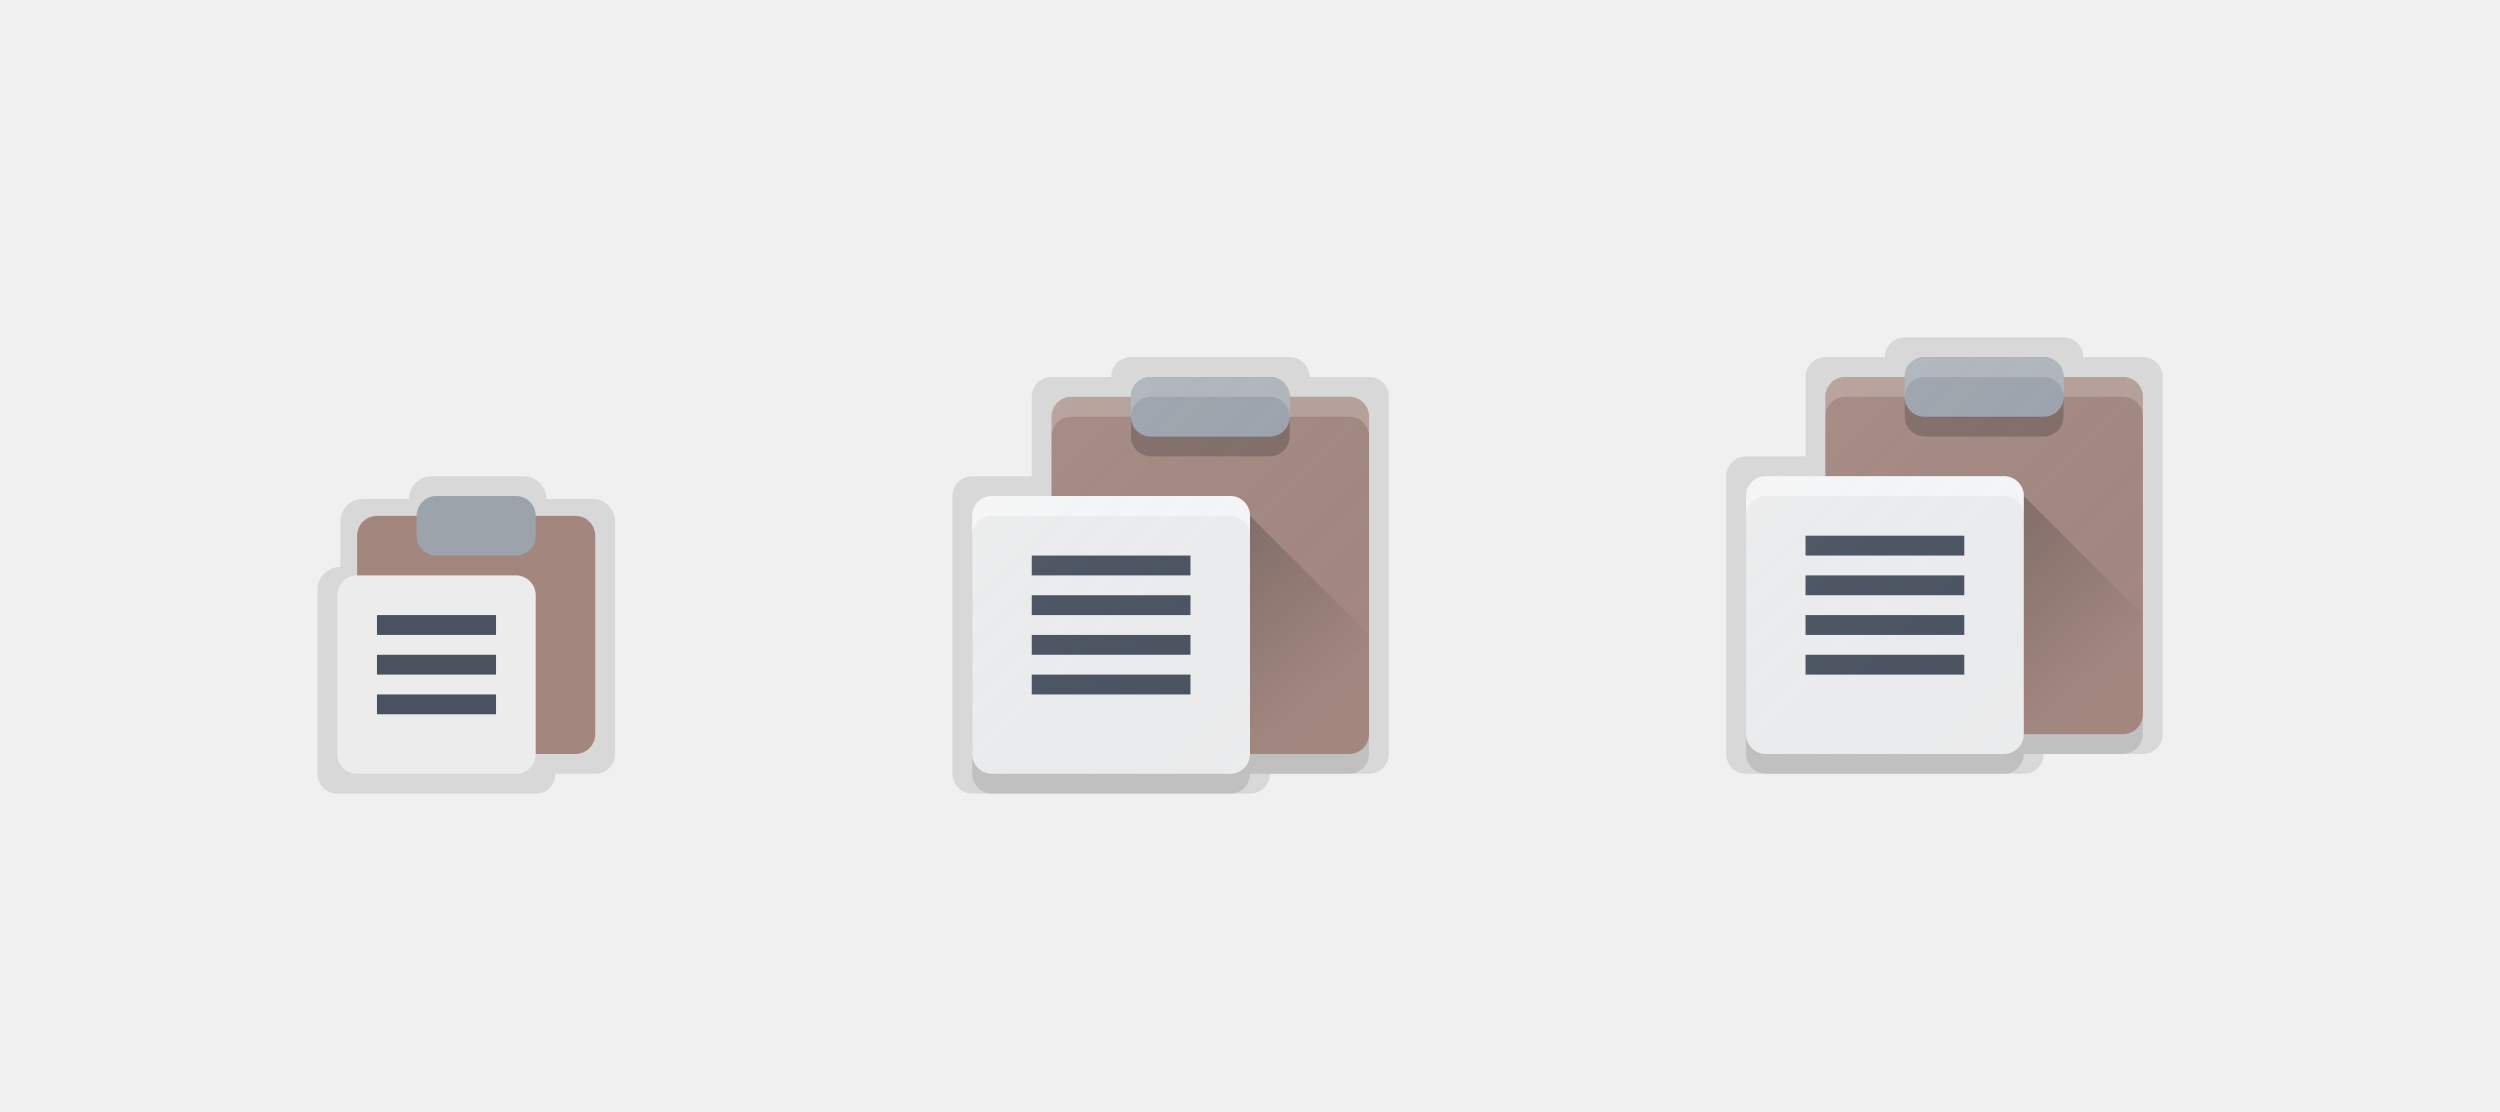
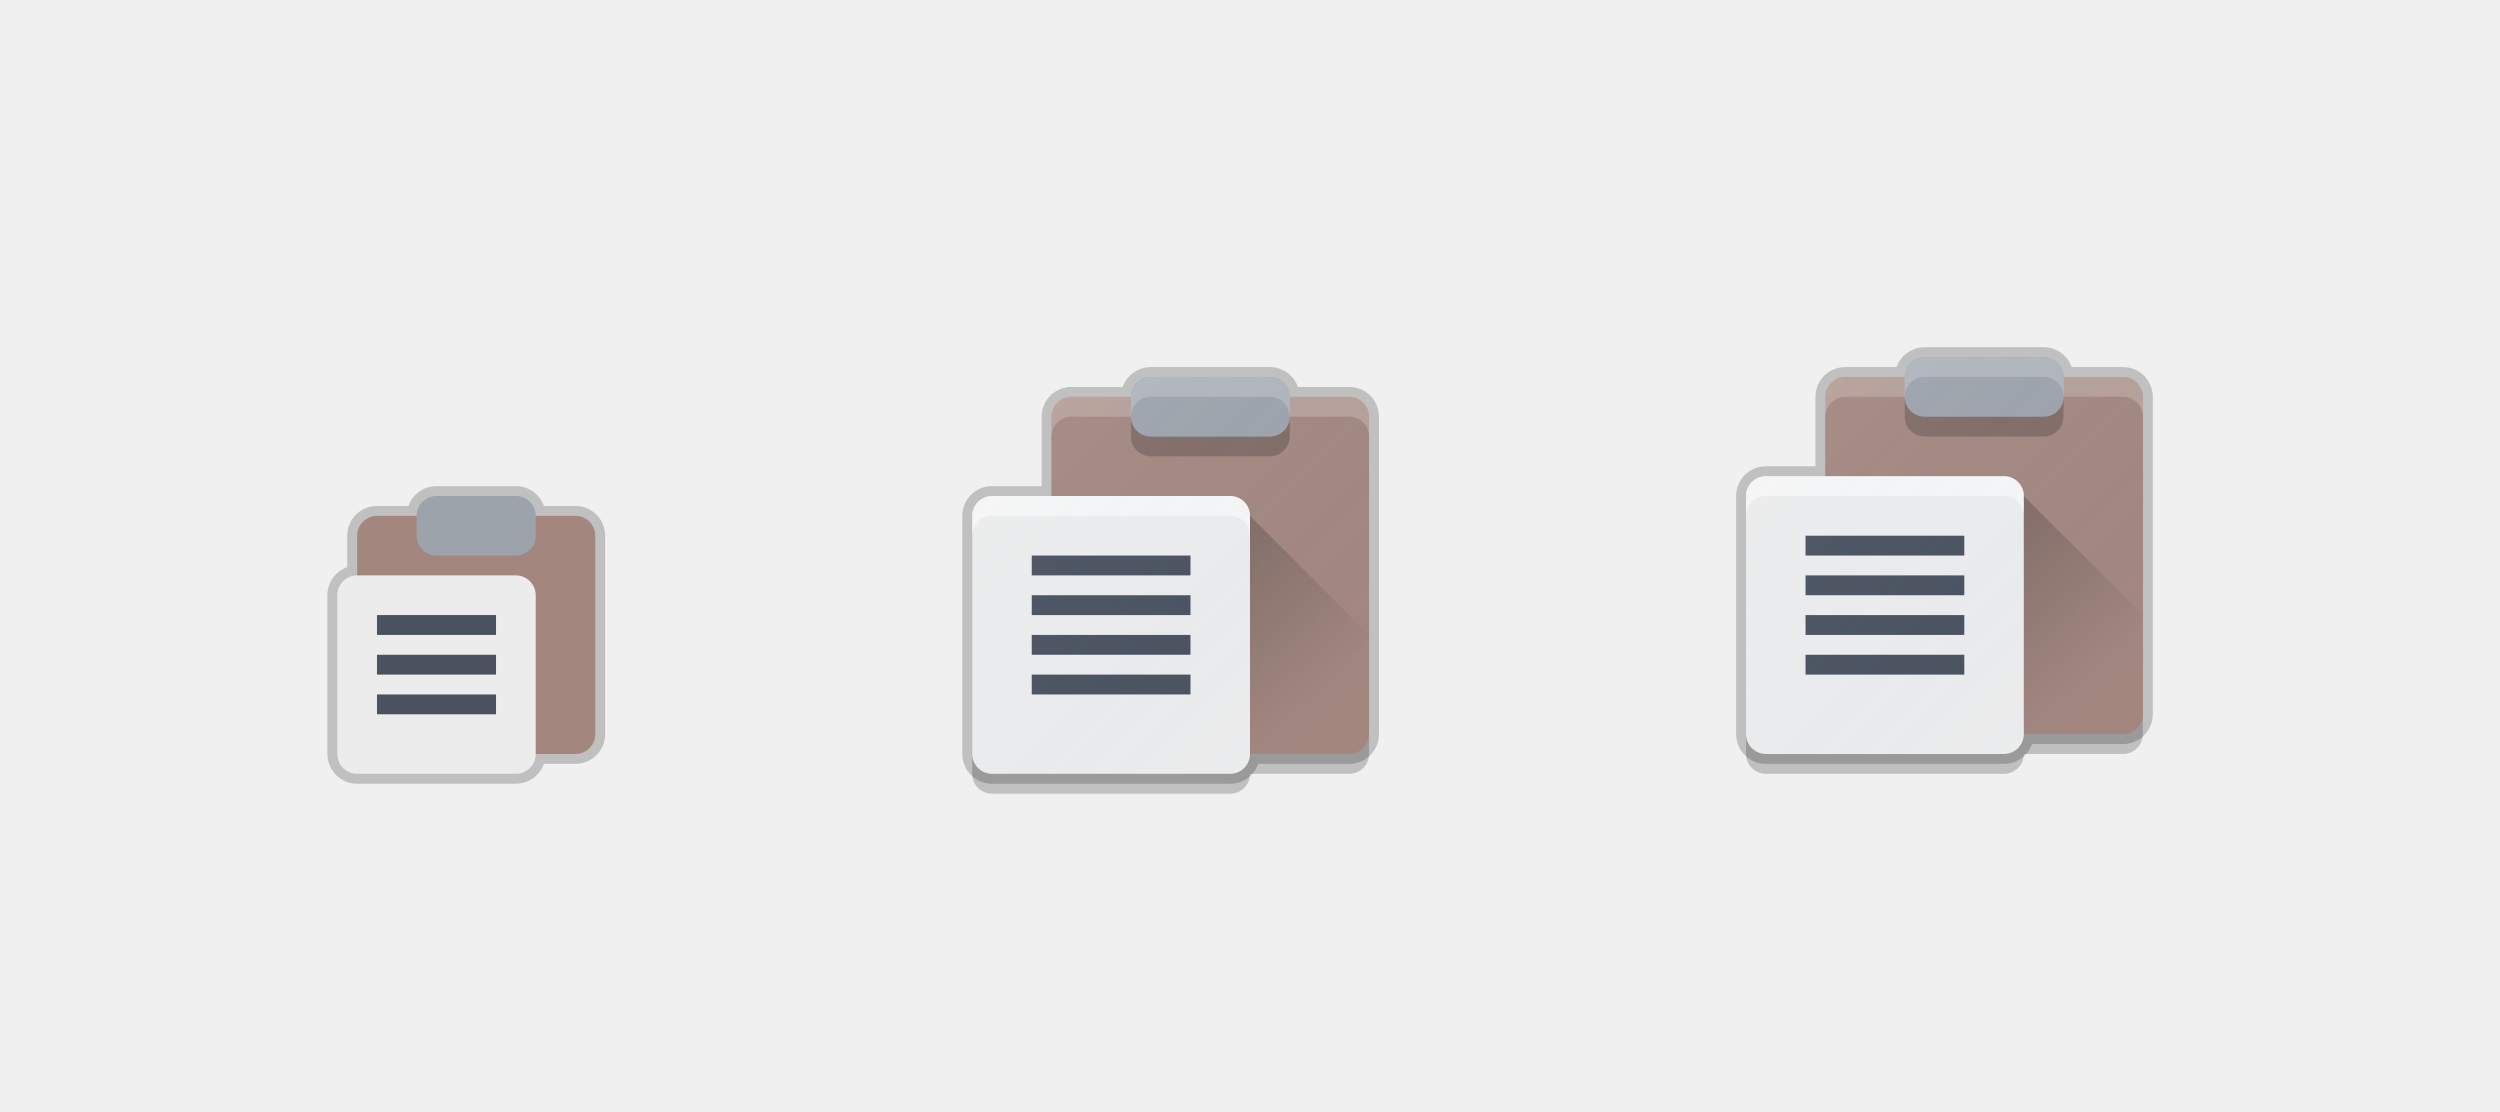
<svg xmlns="http://www.w3.org/2000/svg" xmlns:xlink="http://www.w3.org/1999/xlink" width="126" height="56" viewBox="0 0 126 56" version="1.1" id="svg1087">
  <defs id="defs1081">
    <linearGradient id="linearGradient918">
      <stop style="stop-color:#000000;stop-opacity:0.2" offset="0" id="stop914" />
      <stop style="stop-color:#000000;stop-opacity:0" offset="1" id="stop916" />
    </linearGradient>
    <linearGradient xlink:href="#linearGradient4981" id="linearGradient4583" gradientUnits="userSpaceOnUse" gradientTransform="matrix(0.4782584,0,0,0.4782607,47.52174,25.17493)" x1="7" y1="1011.362" x2="41" y2="1045.362" />
    <linearGradient id="linearGradient4981">
      <stop id="stop4977" offset="0" style="stop-color:#ffffff;stop-opacity:0.055" />
      <stop id="stop4979" offset="1" style="stop-color:#177ed5;stop-opacity:0;" />
    </linearGradient>
    <linearGradient xlink:href="#linearGradient918" id="linearGradient920" x1="64" y1="514" x2="70" y2="521" gradientUnits="userSpaceOnUse" gradientTransform="translate(-1,-488)" />
    <linearGradient xlink:href="#linearGradient918" id="linearGradient1047" gradientUnits="userSpaceOnUse" gradientTransform="translate(38,-1)" x1="64" y1="514" x2="70" y2="521" />
    <linearGradient xlink:href="#linearGradient4981" id="linearGradient1049" gradientUnits="userSpaceOnUse" gradientTransform="matrix(0.4782584,0,0,0.4782607,86.52174,24.17493)" x1="7" y1="1011.362" x2="41" y2="1045.362" />
  </defs>
  <g id="layer1" transform="translate(0,-641.0667)" style="display:none">
    <text y="733.323" xml:space="preserve" x="-0.993" style="font-style:normal;font-variant:normal;font-weight:normal;font-stretch:normal;line-height:0%;font-family:'DejaVu Sans';-inkscape-font-specification:'DejaVu Sans';display:inline;fill:#000000;fill-opacity:1;stroke:none;enable-background:new" id="context">
      <tspan style="font-style:normal;font-variant:normal;font-weight:normal;font-stretch:normal;font-size:18px;line-height:1.25;font-family:'DejaVu Sans';-inkscape-font-specification:'DejaVu Sans'" y="733.323" x="-0.993" id="tspan3933">actions</tspan>
    </text>
    <text y="733.323" xml:space="preserve" x="126.488" style="font-style:normal;font-variant:normal;font-weight:bold;font-stretch:normal;line-height:0%;font-family:'DejaVu Sans';-inkscape-font-specification:'DejaVu Sans Bold';text-align:start;writing-mode:lr-tb;text-anchor:start;display:inline;fill:#000000;fill-opacity:1;stroke:none;enable-background:new" id="icon-name">
      <tspan style="font-style:normal;font-variant:normal;font-weight:bold;font-stretch:normal;font-size:18px;line-height:1.25;font-family:'DejaVu Sans';-inkscape-font-specification:'DejaVu Sans Bold'" y="733.323" x="126.488" id="tspan3937">edit-paste</tspan>
    </text>
    <rect style="display:inline;overflow:visible;visibility:visible;fill:#fefefe;fill-opacity:1;fill-rule:nonzero;stroke:none;stroke-width:2;marker:none;enable-background:accumulate" id="rect16x16" width="16" height="16" x="-32" y="665.067" transform="scale(-1,1)" />
    <rect transform="scale(-1,1)" y="659.067" x="-70" height="22" width="22" id="rect847" style="display:inline;overflow:visible;visibility:visible;fill:#fefefe;fill-opacity:1;fill-rule:nonzero;stroke:none;stroke-width:2.75;marker:none;enable-background:accumulate" />
    <rect style="display:inline;overflow:visible;visibility:visible;fill:#fefefe;fill-opacity:1;fill-rule:nonzero;stroke:none;stroke-width:3;marker:none;enable-background:accumulate" id="rect851" width="24" height="24" x="-110" y="657.067" transform="scale(-1,1)" />
  </g>
  <g id="layer2" style="display:inline" transform="translate(0,-488)">
+     <path style="opacity:1;fill:none;fill-opacity:1;stroke:#000000;stroke-width:1;stroke-linecap:round;stroke-linejoin:round;stroke-miterlimit:4;stroke-dasharray:none;stroke-opacity:0.2" d="M 22 25 C 21.446 25 21 25.446 21 26 L 19 26 C 18.446 26 18 26.446 18 27 L 18 29 C 17.446 29 17 29.446 17 30 L 17 38 C 17 38.554 17.446 39 18 39 L 26 39 C 26.554 39 27 38.554 27 38 L 29 38 C 29.554 38 30 37.554 30 37 L 30 36 L 30 35 L 30 27 C 30 26.446 29.554 26 29 26 L 27 26 C 27 25.446 26.554 25 26 25 L 22 25 z " transform="translate(0,488)" id="path871" />
+     <path id="path879" d="m 58,507 c -0.554,0 -1,0.446 -1,1 h -2 -1 c -0.554,0 -1,0.446 -1,1 v 4 h -3 c -0.554,0 -1,0.446 -1,1 V 521.555 526 c 0,0.554 0.446,1 1,1 h 12 c 0.554,0 1,-0.446 1,-1 h 5 c 0.554,0 1,-0.446 1,-1 V 520 512.445 509 c 0,-0.554 -0.446,-1 -1,-1 h -3 c 0,-0.554 -0.446,-1 -1,-1 z" style="display:inline;fill:none;fill-opacity:1;stroke:#000000;stroke-width:1;stroke-linecap:round;stroke-linejoin:round;stroke-miterlimit:4;stroke-dasharray:none;stroke-opacity:0.2;enable-background:new" />
+     <path style="display:inline;fill:none;fill-opacity:1;stroke:#000000;stroke-width:1;stroke-linecap:round;stroke-linejoin:round;stroke-miterlimit:4;stroke-dasharray:none;stroke-opacity:0.2;enable-background:new" d="m 97,506 c -0.554,0 -1,0.446 -1,1 h -2 -1 c -0.554,0 -1,0.446 -1,1 v 4 h -3 c -0.554,0 -1,0.446 -1,1 V 520.555 525 c 0,0.554 0.446,1 1,1 h 12 c 0.554,0 1,-0.446 1,-1 h 5 c 0.554,0 1,-0.446 1,-1 V 519 511.445 508 c 0,-0.554 -0.446,-1 -1,-1 h -3 c 0,-0.554 -0.446,-1 -1,-1 z" id="path881" />
    <path id="path875" d="m 58,508 c -0.554,0 -1,0.446 -1,1 h -2 -1 c -0.554,0 -1,0.446 -1,1 v 4 h -3 c -0.554,0 -1,0.446 -1,1 V 522.555 527 c 0,0.554 0.446,1 1,1 h 12 c 0.554,0 1,-0.446 1,-1 h 5 c 0.554,0 1,-0.446 1,-1 V 521 513.445 510 c 0,-0.554 -0.446,-1 -1,-1 h -3 c 0,-0.554 -0.446,-1 -1,-1 z" style="display:inline;fill:#000000;fill-opacity:0.2;stroke:none;stroke-width:2;stroke-linecap:round;stroke-linejoin:round;stroke-miterlimit:4;stroke-dasharray:none;stroke-opacity:1;enable-background:new" />
-     <path id="path877" d="m 57,506 c -0.554,0 -1,0.446 -1,1 h -3 c -0.554,0 -1,0.446 -1,1 v 4 h -3 c -0.554,0 -1,0.446 -1,1 v 14 c 0,0.554 0.446,1 1,1 h 1 c -0.554,0 -1,-0.446 -1,-1 V 522.555 515 c 0,-0.554 0.446,-1 1,-1 h 3 v -4 c 0,-0.554 0.446,-1 1,-1 h 1 2 c 0,-0.554 0.446,-1 1,-1 h 6 c 0.554,0 1,0.446 1,1 h 3 c 0.554,0 1,0.446 1,1 v 3.445 7.555 5 c 0,0.554 -0.446,1 -1,1 h 1 c 0.554,0 1,-0.446 1,-1 v -18 c 0,-0.554 -0.446,-1 -1,-1 h -3 c 0,-0.554 -0.446,-1 -1,-1 z m 6,21 c 0,0.554 -0.446,1 -1,1 h 1 c 0.554,0 1,-0.446 1,-1 z" style="opacity:1;fill:#000000;fill-opacity:0.1;stroke:none;stroke-width:3;stroke-linecap:round;stroke-linejoin:round;stroke-miterlimit:4;stroke-dasharray:none;stroke-opacity:1" />
    <rect ry="1" rx="1" y="508" x="53" height="18" width="16" id="rect948" style="display:inline;opacity:1;fill:#a3877f;fill-opacity:1;stroke:none;stroke-width:3;stroke-linecap:round;stroke-linejoin:round;stroke-miterlimit:4;stroke-dasharray:none;stroke-opacity:1" />
    <rect ry="1" rx="1" y="507" x="57" height="3" width="8" id="rect950" style="display:inline;opacity:1;fill:#9da3ab;fill-opacity:1;stroke:none;stroke-width:3;stroke-linecap:round;stroke-linejoin:round;stroke-miterlimit:4;stroke-dasharray:none;stroke-opacity:1" />
    <rect ry="1" rx="1" y="513" x="49" height="14" width="14" id="rect4567" style="display:inline;opacity:1;fill:#ececec;fill-opacity:1;stroke:none;stroke-width:8;stroke-linecap:round;stroke-linejoin:miter;stroke-miterlimit:4;stroke-dasharray:none;stroke-opacity:1;enable-background:new" />
    <path id="path4569" d="m 50,513 c -0.554,0 -1,0.446 -1,1 v 1 c 0,-0.554 0.446,-1 1,-1 h 12 c 0.554,0 1,0.446 1,1 v -1 c 0,-0.554 -0.446,-1 -1,-1 z" style="display:inline;opacity:1;fill:#ffffff;fill-opacity:0.5;stroke:none;stroke-width:8;stroke-linecap:round;stroke-linejoin:miter;stroke-miterlimit:4;stroke-dasharray:none;stroke-opacity:1;enable-background:new" />
-     <path style="opacity:1;fill:#000000;fill-opacity:0.1;stroke:none;stroke-width:3.445;stroke-linecap:round;stroke-linejoin:round;stroke-miterlimit:4;stroke-dasharray:none;stroke-opacity:1" d="m 21.77,24 c -0.639,0 -1.154,0.509 -1.154,1.143 h -2.307 c -0.639,0 -1.154,0.509 -1.154,1.143 v 2.287 C 16.515,28.572 16,29.082 16,29.715 V 35 v 1 3 c 0,0.554 0.446,1 1,1 h 10 c 0.554,0 1,-0.446 1,-1 h 2 c 0.554,0 1,-0.446 1,-1 v -2 -9.715 c 0,-0.633 -0.515,-1.143 -1.154,-1.143 H 27.539 C 27.539,24.509 27.024,24 26.385,24 Z" transform="translate(0,488)" id="rect909" />
    <path style="opacity:1;fill:#a3877f;fill-opacity:1;stroke:none;stroke-width:3;stroke-linecap:round;stroke-linejoin:round;stroke-miterlimit:4;stroke-dasharray:none;stroke-opacity:1" d="m 19,26 c -0.554,0 -1,0.446 -1,1 v 8 1 1 c 0,0.554 0.446,1 1,1 h 10 c 0.554,0 1,-0.446 1,-1 v -1 -1 -8 c 0,-0.554 -0.446,-1 -1,-1 z" transform="translate(0,488)" id="rect896" />
    <rect style="opacity:1;fill:#ececec;fill-opacity:1;stroke:none;stroke-width:3;stroke-linecap:round;stroke-linejoin:round;stroke-miterlimit:4;stroke-dasharray:none;stroke-opacity:1" id="rect908" width="10" height="10" x="17" y="517" rx="1" ry="1" />
    <path style="fill:url(#linearGradient920);fill-opacity:1;stroke:none;stroke-width:1px;stroke-linecap:butt;stroke-linejoin:miter;stroke-opacity:1" d="m 63,26 v 7 5 h 5 c 0.554,0 1,-0.446 1,-1 v -3 c 0,-0.554 -0.446,-1 -1,-1 0.554,0 1,-0.446 1,-1 z" id="path912" transform="translate(0,488)" />
    <rect style="opacity:1;fill:#4b525f;fill-opacity:1;stroke:none;stroke-width:3;stroke-linecap:round;stroke-linejoin:round;stroke-miterlimit:4;stroke-dasharray:none;stroke-opacity:1" id="rect947" width="6" height="1" x="19" y="519" />
    <rect y="521" x="19" height="1" width="6" id="rect949" style="opacity:1;fill:#4b525f;fill-opacity:1;stroke:none;stroke-width:3;stroke-linecap:round;stroke-linejoin:round;stroke-miterlimit:4;stroke-dasharray:none;stroke-opacity:1" />
    <rect style="opacity:1;fill:#4b525f;fill-opacity:1;stroke:none;stroke-width:3;stroke-linecap:round;stroke-linejoin:round;stroke-miterlimit:4;stroke-dasharray:none;stroke-opacity:1" id="rect951" width="6" height="1" x="19" y="523" />
    <rect style="opacity:1;fill:#4b525f;fill-opacity:1;stroke:none;stroke-width:2.121;stroke-linecap:round;stroke-linejoin:round;stroke-miterlimit:4;stroke-dasharray:none;stroke-opacity:1" id="rect959" width="8" height="1" x="52" y="516" />
    <rect y="518" x="52" height="1" width="8" id="rect961" style="opacity:1;fill:#4b525f;fill-opacity:1;stroke:none;stroke-width:2.121;stroke-linecap:round;stroke-linejoin:round;stroke-miterlimit:4;stroke-dasharray:none;stroke-opacity:1" />
    <rect style="opacity:1;fill:#4b525f;fill-opacity:1;stroke:none;stroke-width:2.121;stroke-linecap:round;stroke-linejoin:round;stroke-miterlimit:4;stroke-dasharray:none;stroke-opacity:1" id="rect963" width="8" height="1" x="52" y="520" />
    <rect style="opacity:1;fill:#4b525f;fill-opacity:1;stroke:none;stroke-width:2.121;stroke-linecap:round;stroke-linejoin:round;stroke-miterlimit:4;stroke-dasharray:none;stroke-opacity:1" id="rect965" width="8" height="1" x="52" y="522" />
    <rect style="opacity:1;fill:#9da3ab;fill-opacity:1;stroke:none;stroke-width:3;stroke-linecap:round;stroke-linejoin:round;stroke-miterlimit:4;stroke-dasharray:none;stroke-opacity:1" id="rect898" width="6" height="3" x="21" y="513" rx="1" ry="1" />
    <rect style="opacity:1;fill:#9da3ab;fill-opacity:1;stroke:none;stroke-width:3;stroke-linecap:round;stroke-linejoin:round;stroke-miterlimit:4;stroke-dasharray:none;stroke-opacity:1" id="rect938" width="8" height="3" x="57" y="507" rx="1" ry="1" />
    <path style="opacity:1;fill:#000000;fill-opacity:0.2;stroke:none;stroke-width:3;stroke-linecap:round;stroke-linejoin:round;stroke-miterlimit:4;stroke-dasharray:none;stroke-opacity:1" d="m 57,21 v 1 c 0,0.554 0.446,1 1,1 h 6 c 0.554,0 1,-0.446 1,-1 v -1 c 0,0.554 -0.446,1 -1,1 h -6 c -0.554,0 -1,-0.446 -1,-1 z" id="rect970" transform="translate(0,488)" />
    <path style="opacity:1;fill:#ffffff;fill-opacity:0.2;stroke:none;stroke-width:3;stroke-linecap:round;stroke-linejoin:round;stroke-miterlimit:4;stroke-dasharray:none;stroke-opacity:1" d="m 58,19 c -0.554,0 -1,0.446 -1,1 v 1 c 0,-0.554 0.446,-1 1,-1 h 6 c 0.554,0 1,0.446 1,1 v -1 c 0,-0.554 -0.446,-1 -1,-1 z" id="rect975" transform="translate(0,488)" />
    <path style="display:inline;fill:url(#linearGradient4583);fill-opacity:1;stroke:none;stroke-width:2;stroke-linecap:round;stroke-linejoin:round;stroke-miterlimit:4;stroke-dasharray:none;stroke-opacity:1;enable-background:new" d="m 58,507 c -0.554,0 -1,0.446 -1,1 h -2 -1 c -0.554,0 -1,0.446 -1,1 v 4 h -3 c -0.554,0 -1,0.446 -1,1 V 521.555 526 c 0,0.554 0.446,1 1,1 h 12 c 0.554,0 1,-0.446 1,-1 h 5 c 0.554,0 1,-0.446 1,-1 V 520 512.445 509 c 0,-0.554 -0.446,-1 -1,-1 h -3 c 0,-0.554 -0.446,-1 -1,-1 z" id="path4581" />
    <path style="display:inline;opacity:1;fill:#ffffff;fill-opacity:0.2;stroke:none;stroke-width:3;stroke-linecap:round;stroke-linejoin:round;stroke-miterlimit:4;stroke-dasharray:none;stroke-opacity:1" d="m 54,20 c -0.554,0 -1,0.446 -1,1 v 1 c 0,-0.554 0.446,-1 1,-1 h 3 v -1 z m 11,0 v 1 h 3 c 0.554,0 1,0.446 1,1 v -1 c 0,-0.554 -0.446,-1 -1,-1 z" id="rect988" transform="translate(0,488)" />
    <path style="display:inline;fill:#000000;fill-opacity:0.2;stroke:none;stroke-width:2;stroke-linecap:round;stroke-linejoin:round;stroke-miterlimit:4;stroke-dasharray:none;stroke-opacity:1;enable-background:new" d="m 97,507 c -0.554,0 -1,0.446 -1,1 h -2 -1 c -0.554,0 -1,0.446 -1,1 v 4 h -3 c -0.554,0 -1,0.446 -1,1 V 521.555 526 c 0,0.554 0.446,1 1,1 h 12 c 0.554,0 1,-0.446 1,-1 h 5 c 0.554,0 1,-0.446 1,-1 V 520 512.445 509 c 0,-0.554 -0.446,-1 -1,-1 h -3 c 0,-0.554 -0.446,-1 -1,-1 z" id="path870" />
-     <path style="opacity:1;fill:#000000;fill-opacity:0.1;stroke:none;stroke-width:3;stroke-linecap:round;stroke-linejoin:round;stroke-miterlimit:4;stroke-dasharray:none;stroke-opacity:1" d="m 96,17 c -0.554,0 -1,0.446 -1,1 h -3 c -0.554,0 -1,0.446 -1,1 v 4 h -3 c -0.554,0 -1,0.446 -1,1 v 14 c 0,0.554 0.446,1 1,1 h 1 c -0.554,0 -1,-0.446 -1,-1 V 33.555 26 c 0,-0.554 0.446,-1 1,-1 h 3 v -4 c 0,-0.554 0.446,-1 1,-1 h 1 2 c 0,-0.554 0.446,-1 1,-1 h 6 c 0.554,0 1,0.446 1,1 h 3 c 0.554,0 1,0.446 1,1 V 24.445 32 37 c 0,0.554 -0.446,1 -1,1 h 1 c 0.554,0 1,-0.446 1,-1 V 19 c 0,-0.554 -0.446,-1 -1,-1 h -3 c 0,-0.554 -0.446,-1 -1,-1 z m 6,21 c 0,0.554 -0.446,1 -1,1 h 1 c 0.554,0 1,-0.446 1,-1 z" transform="translate(0,488)" id="path1017" />
    <rect style="display:inline;opacity:1;fill:#a3877f;fill-opacity:1;stroke:none;stroke-width:3;stroke-linecap:round;stroke-linejoin:round;stroke-miterlimit:4;stroke-dasharray:none;stroke-opacity:1" id="rect1019" width="16" height="18" x="92" y="507" rx="1" ry="1" />
    <rect style="display:inline;opacity:1;fill:#9da3ab;fill-opacity:1;stroke:none;stroke-width:3;stroke-linecap:round;stroke-linejoin:round;stroke-miterlimit:4;stroke-dasharray:none;stroke-opacity:1" id="rect1021" width="8" height="3" x="96" y="506" rx="1" ry="1" />
    <rect style="display:inline;opacity:1;fill:#ececec;fill-opacity:1;stroke:none;stroke-width:8;stroke-linecap:round;stroke-linejoin:miter;stroke-miterlimit:4;stroke-dasharray:none;stroke-opacity:1;enable-background:new" id="rect1023" width="14" height="14" x="88" y="512" rx="1" ry="1" />
    <path style="display:inline;opacity:1;fill:#ffffff;fill-opacity:0.5;stroke:none;stroke-width:8;stroke-linecap:round;stroke-linejoin:miter;stroke-miterlimit:4;stroke-dasharray:none;stroke-opacity:1;enable-background:new" d="m 89,512 c -0.554,0 -1,0.446 -1,1 v 1 c 0,-0.554 0.446,-1 1,-1 h 12 c 0.554,0 1,0.446 1,1 v -1 c 0,-0.554 -0.446,-1 -1,-1 z" id="path1025" />
    <path id="path1027" d="m 102,513 v 7 5 h 5 c 0.554,0 1,-0.446 1,-1 v -3 c 0,-0.554 -0.446,-1 -1,-1 0.554,0 1,-0.446 1,-1 z" style="fill:url(#linearGradient1047);fill-opacity:1;stroke:none;stroke-width:1px;stroke-linecap:butt;stroke-linejoin:miter;stroke-opacity:1" />
    <rect y="515" x="91" height="1" width="8" id="rect1029" style="opacity:1;fill:#4b525f;fill-opacity:1;stroke:none;stroke-width:2.121;stroke-linecap:round;stroke-linejoin:round;stroke-miterlimit:4;stroke-dasharray:none;stroke-opacity:1" />
    <rect style="opacity:1;fill:#4b525f;fill-opacity:1;stroke:none;stroke-width:2.121;stroke-linecap:round;stroke-linejoin:round;stroke-miterlimit:4;stroke-dasharray:none;stroke-opacity:1" id="rect1031" width="8" height="1" x="91" y="517" />
    <rect y="519" x="91" height="1" width="8" id="rect1033" style="opacity:1;fill:#4b525f;fill-opacity:1;stroke:none;stroke-width:2.121;stroke-linecap:round;stroke-linejoin:round;stroke-miterlimit:4;stroke-dasharray:none;stroke-opacity:1" />
    <rect y="521" x="91" height="1" width="8" id="rect1035" style="opacity:1;fill:#4b525f;fill-opacity:1;stroke:none;stroke-width:2.121;stroke-linecap:round;stroke-linejoin:round;stroke-miterlimit:4;stroke-dasharray:none;stroke-opacity:1" />
    <rect ry="1" rx="1" y="506" x="96" height="3" width="8" id="rect1037" style="opacity:1;fill:#9da3ab;fill-opacity:1;stroke:none;stroke-width:3;stroke-linecap:round;stroke-linejoin:round;stroke-miterlimit:4;stroke-dasharray:none;stroke-opacity:1" />
    <path id="path1039" d="m 96,508 v 1 c 0,0.554 0.446,1 1,1 h 6 c 0.554,0 1,-0.446 1,-1 v -1 c 0,0.554 -0.446,1 -1,1 h -6 c -0.554,0 -1,-0.446 -1,-1 z" style="opacity:1;fill:#000000;fill-opacity:0.2;stroke:none;stroke-width:3;stroke-linecap:round;stroke-linejoin:round;stroke-miterlimit:4;stroke-dasharray:none;stroke-opacity:1" />
    <path id="path1041" d="m 97,506 c -0.554,0 -1,0.446 -1,1 v 1 c 0,-0.554 0.446,-1 1,-1 h 6 c 0.554,0 1,0.446 1,1 v -1 c 0,-0.554 -0.446,-1 -1,-1 z" style="opacity:1;fill:#ffffff;fill-opacity:0.2;stroke:none;stroke-width:3;stroke-linecap:round;stroke-linejoin:round;stroke-miterlimit:4;stroke-dasharray:none;stroke-opacity:1" />
    <path id="path1043" d="m 97,506 c -0.554,0 -1,0.446 -1,1 h -2 -1 c -0.554,0 -1,0.446 -1,1 v 4 h -3 c -0.554,0 -1,0.446 -1,1 V 520.555 525 c 0,0.554 0.446,1 1,1 h 12 c 0.554,0 1,-0.446 1,-1 h 5 c 0.554,0 1,-0.446 1,-1 V 519 511.445 508 c 0,-0.554 -0.446,-1 -1,-1 h -3 c 0,-0.554 -0.446,-1 -1,-1 z" style="display:inline;fill:url(#linearGradient1049);fill-opacity:1;stroke:none;stroke-width:2;stroke-linecap:round;stroke-linejoin:round;stroke-miterlimit:4;stroke-dasharray:none;stroke-opacity:1;enable-background:new" />
    <path id="path1045" d="m 93,507 c -0.554,0 -1,0.446 -1,1 v 1 c 0,-0.554 0.446,-1 1,-1 h 3 v -1 z m 11,0 v 1 h 3 c 0.554,0 1,0.446 1,1 v -1 c 0,-0.554 -0.446,-1 -1,-1 z" style="display:inline;opacity:1;fill:#ffffff;fill-opacity:0.2;stroke:none;stroke-width:3;stroke-linecap:round;stroke-linejoin:round;stroke-miterlimit:4;stroke-dasharray:none;stroke-opacity:1" />
  </g>
</svg>
